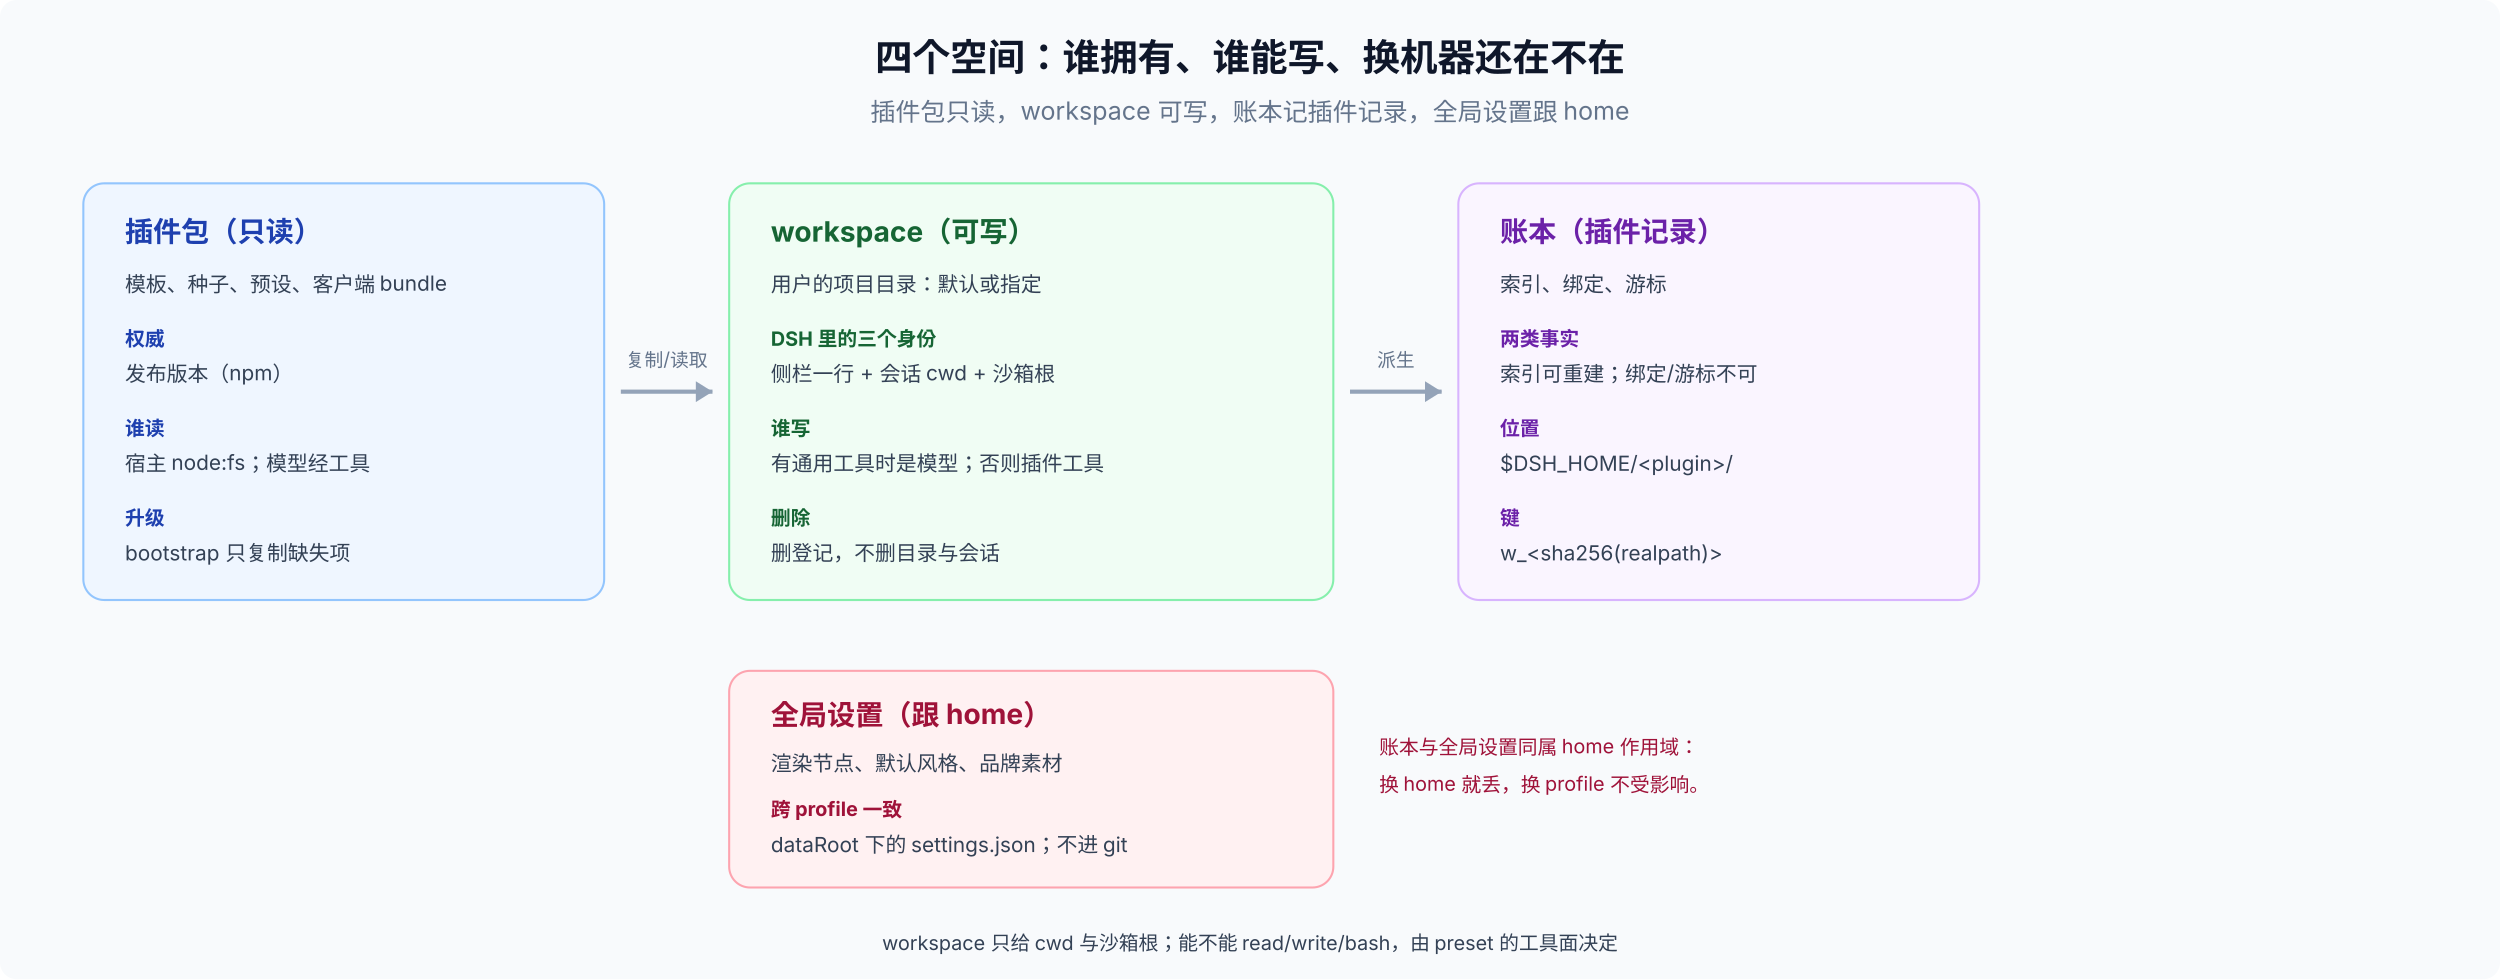
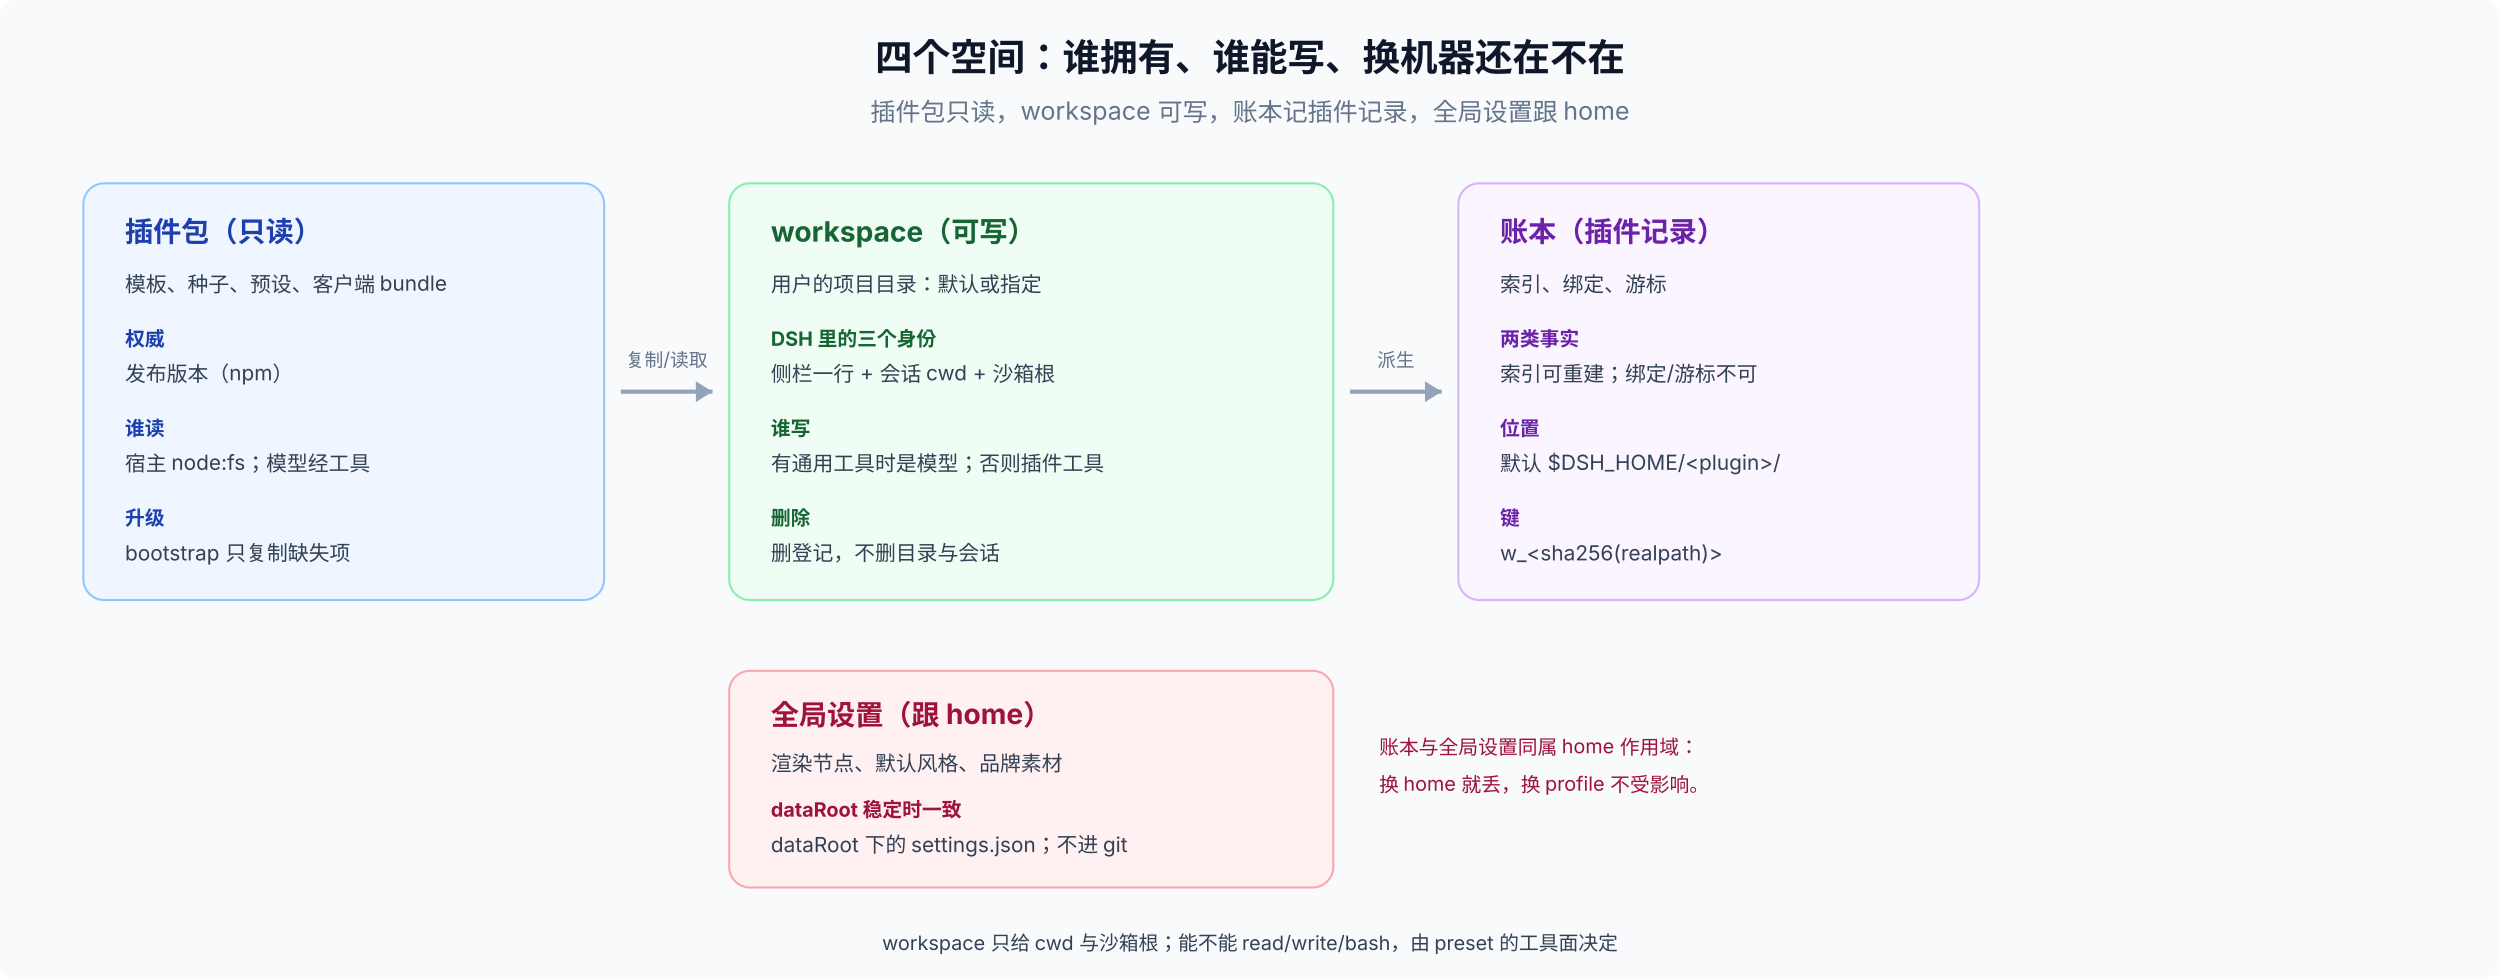
<svg xmlns="http://www.w3.org/2000/svg" viewBox="0 0 1200 470" width="1200" height="470" font-family="system-ui, -apple-system, 'PingFang SC', 'Noto Sans SC', sans-serif" font-size="12">
  <rect width="1200" height="470" rx="8" fill="#f8fafc" />
  <text x="600" y="34" text-anchor="middle" font-size="18" font-weight="700" fill="#0f172a">四个空间：谁拥有、谁能写、换机器还在不在</text>
  <text x="600" y="58" text-anchor="middle" fill="#64748b">插件包只读，workspace 可写，账本记插件记录，全局设置跟 home</text>
  <rect x="40" y="88" width="250" height="200" rx="10" fill="#eff6ff" stroke="#93c5fd" />
  <text x="60" y="116" font-size="13.5" font-weight="700" fill="#1e40af">插件包（只读）</text>
  <text x="60" y="140" font-size="10" fill="#334155">模板、种子、预设、客户端 bundle</text>
  <text x="60" y="166" font-size="9.5" font-weight="700" fill="#1e40af">权威</text>
  <text x="60" y="183" font-size="10" fill="#334155">发布版本（npm）</text>
  <text x="60" y="209" font-size="9.5" font-weight="700" fill="#1e40af">谁读</text>
  <text x="60" y="226" font-size="10" fill="#334155">宿主 node:fs；模型经工具</text>
  <text x="60" y="252" font-size="9.5" font-weight="700" fill="#1e40af">升级</text>
  <text x="60" y="269" font-size="10" fill="#334155">bootstrap 只复制缺失项</text>
  <path d="M298 188 L342 188" stroke="#94a3b8" stroke-width="2" fill="none" />
  <path d="M342 188 L334 183 L334 193 Z" fill="#94a3b8" />
  <text x="320" y="176" text-anchor="middle" font-size="9" fill="#64748b">复制/读取</text>
  <rect x="350" y="88" width="290" height="200" rx="10" fill="#f0fdf4" stroke="#86efac" />
  <text x="370" y="116" font-size="13.5" font-weight="700" fill="#166534">workspace（可写）</text>
  <text x="370" y="140" font-size="10" fill="#334155">用户的项目目录：默认或指定</text>
  <text x="370" y="166" font-size="9.5" font-weight="700" fill="#166534">DSH 里的三个身份</text>
  <text x="370" y="183" font-size="10" fill="#334155">侧栏一行 + 会话 cwd + 沙箱根</text>
  <text x="370" y="209" font-size="9.5" font-weight="700" fill="#166534">谁写</text>
  <text x="370" y="226" font-size="10" fill="#334155">有通用工具时是模型；否则插件工具</text>
  <text x="370" y="252" font-size="9.5" font-weight="700" fill="#166534">删除</text>
  <text x="370" y="269" font-size="10" fill="#334155">删登记，不删目录与会话</text>
  <path d="M648 188 L692 188" stroke="#94a3b8" stroke-width="2" fill="none" />
  <path d="M692 188 L684 183 L684 193 Z" fill="#94a3b8" />
  <text x="670" y="176" text-anchor="middle" font-size="9" fill="#64748b">派生</text>
  <rect x="700" y="88" width="250" height="200" rx="10" fill="#faf5ff" stroke="#d8b4fe" />
  <text x="720" y="116" font-size="13.5" font-weight="700" fill="#6b21a8">账本（插件记录）</text>
  <text x="720" y="140" font-size="10" fill="#334155">索引、绑定、游标</text>
  <text x="720" y="166" font-size="9.5" font-weight="700" fill="#6b21a8">两类事实</text>
  <text x="720" y="183" font-size="10" fill="#334155">索引可重建；绑定/游标不可</text>
  <text x="720" y="209" font-size="9.5" font-weight="700" fill="#6b21a8">位置</text>
-   <text x="720" y="226" font-size="10" fill="#334155">$DSH_HOME/&lt;plugin&gt;/</text>
+   <text x="720" y="226" font-size="10" fill="#334155">默认 $DSH_HOME/&lt;plugin&gt;/</text>
  <text x="720" y="252" font-size="9.5" font-weight="700" fill="#6b21a8">键</text>
  <text x="720" y="269" font-size="10" fill="#334155">w_&lt;sha256(realpath)&gt;</text>
  <rect x="350" y="322" width="290" height="104" rx="10" fill="#fff1f2" stroke="#fda4af" />
  <text x="370" y="348" font-size="13.5" font-weight="700" fill="#9f1239">全局设置（跟 home）</text>
  <text x="370" y="370" font-size="10" fill="#334155">渲染节点、默认风格、品牌素材</text>
-   <text x="370" y="392" font-size="9.5" font-weight="700" fill="#9f1239">跨 profile 一致</text>
+   <text x="370" y="392" font-size="9.5" font-weight="700" fill="#9f1239">dataRoot 稳定时一致</text>
  <text x="370" y="409" font-size="10" fill="#334155">dataRoot 下的 settings.json；不进 git</text>
  <text x="662" y="362" font-size="9.5" fill="#9f1239">账本与全局设置同属 home 作用域：</text>
  <text x="662" y="380" font-size="9.5" fill="#9f1239">换 home 就丢，换 profile 不受影响。</text>
  <text x="600" y="456" text-anchor="middle" font-size="9.5" fill="#334155">workspace 只给 cwd 与沙箱根；能不能 read/write/bash，由 preset 的工具面决定</text>
</svg>
